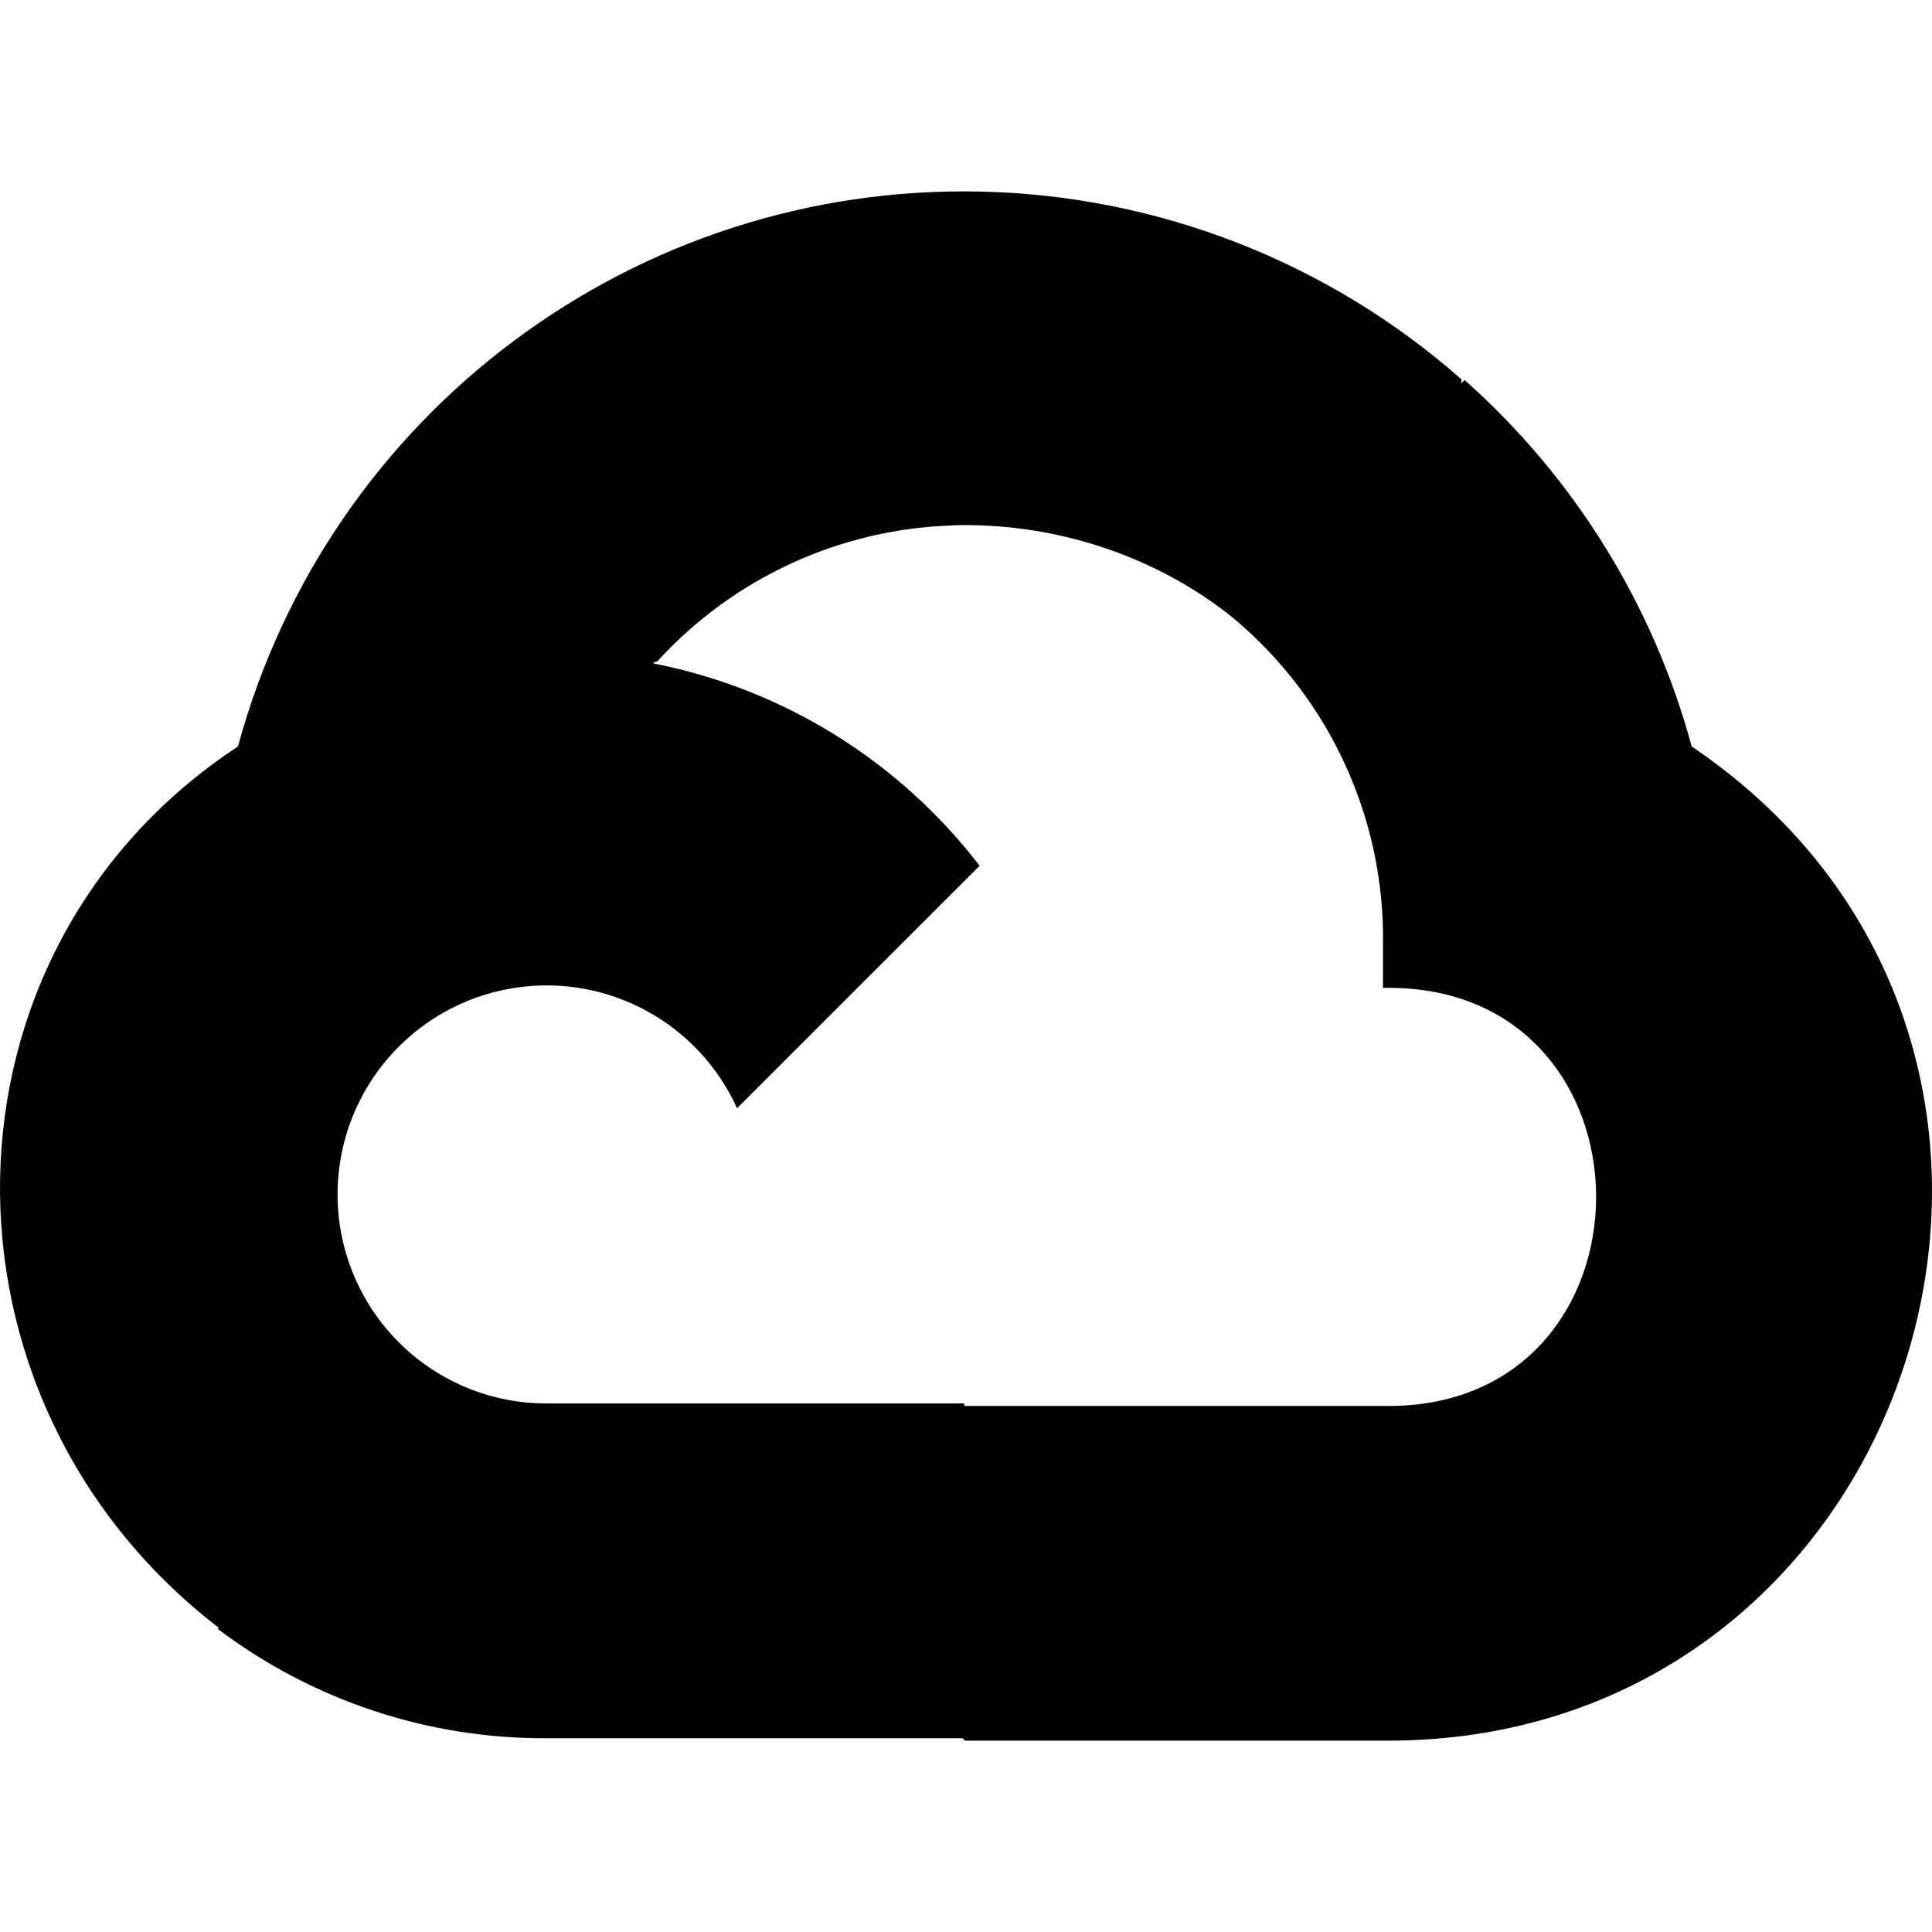
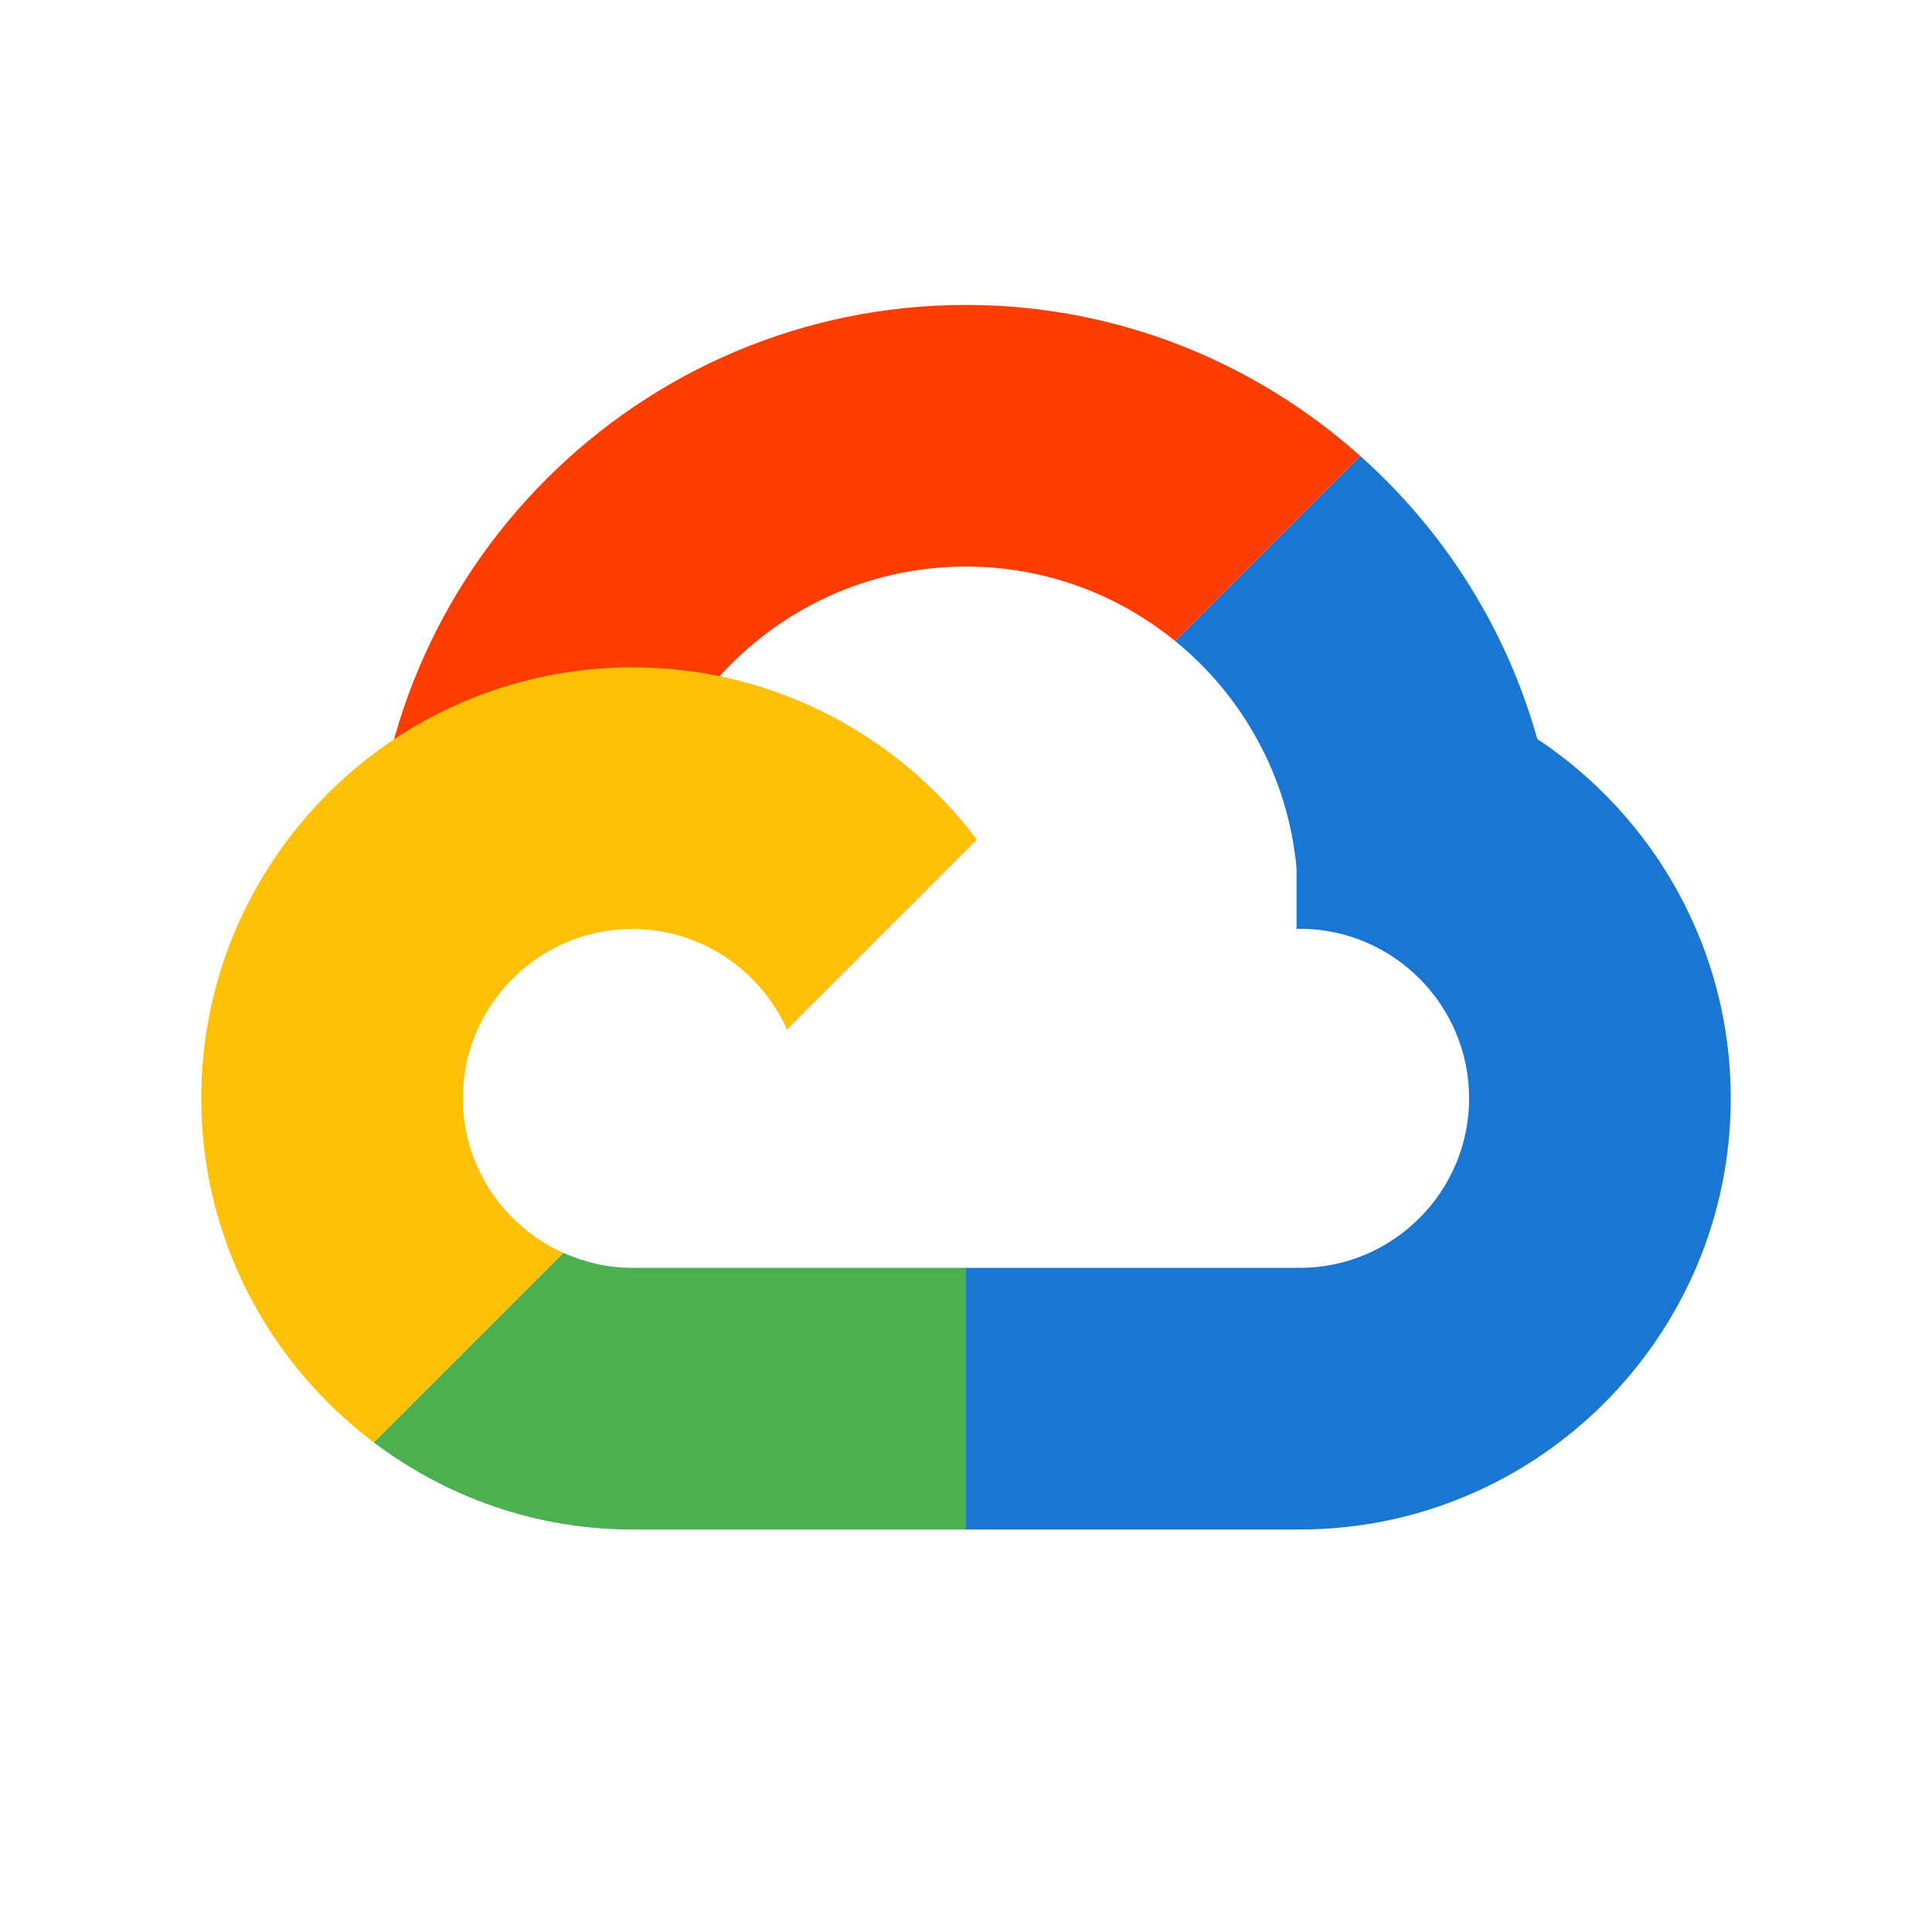
- <svg xmlns="http://www.w3.org/2000/svg" role="img" viewBox="0 0 24 24">
-   <path d="M12.19 2.38a9.344 9.344 0 0 0-9.234 6.893c.053-.02-.055.013 0 0-3.875 2.551-3.922 8.11-.247 10.941l.006-.007-.007.03a6.717 6.717 0 0 0 4.077 1.356h5.173l.03.03h5.192c6.687.053 9.376-8.605 3.835-12.35a9.365 9.365 0 0 0-2.821-4.552l-.043.043.006-.05A9.344 9.344 0 0 0 12.19 2.38zm-.358 4.146c1.244-.04 2.518.368 3.486 1.15a5.186 5.186 0 0 1 1.862 4.078v.518c3.53-.07 3.53 5.262 0 5.193h-5.193l-.008.009v-.04H6.785a2.59 2.59 0 0 1-1.067-.23h.001a2.597 2.597 0 1 1 3.437-3.437l3.013-3.012A6.747 6.747 0 0 0 8.11 8.24c.018-.01.04-.026.054-.023a5.186 5.186 0 0 1 3.67-1.69z" />
+ <svg xmlns="http://www.w3.org/2000/svg" viewBox="0 0 48 48" width="96px" height="96px">
+   <path fill="#1976d2" d="M38.193,18.359c-0.771-2.753-2.319-5.177-4.397-7.03l-4.598,4.598 c1.677,1.365,2.808,3.374,3.014,5.648v1.508c0.026,0,0.05-0.008,0.076-0.008c2.322,0,4.212,1.89,4.212,4.212S34.61,31.5,32.288,31.5 c-0.026,0-0.05-0.007-0.076-0.008V31.5h-6.666H24V38h8.212v-0.004c0.026,0,0.05,0.004,0.076,0.004C38.195,38,43,33.194,43,27.288 C43,23.563,41.086,20.279,38.193,18.359z" />
+   <path fill="#ffe082" d="M19.56,25.59l4.72-4.72c-0.004-0.005-0.008-0.009-0.011-0.013l-4.717,4.717 C19.554,25.579,19.557,25.584,19.56,25.59z" opacity=".5" />
+   <path fill="#90caf9" d="M19.56,25.59l4.72-4.72c-0.004-0.005-0.008-0.009-0.011-0.013l-4.717,4.717 C19.554,25.579,19.557,25.584,19.56,25.59z" opacity=".5" />
+   <path fill="#ff3d00" d="M24,7.576c-8.133,0-14.75,6.617-14.75,14.75c0,0.233,0.024,0.46,0.035,0.69h6.5 c-0.019-0.228-0.035-0.457-0.035-0.69c0-4.549,3.701-8.25,8.25-8.25c1.969,0,3.778,0.696,5.198,1.851l4.598-4.598 C31.188,9.003,27.761,7.576,24,7.576z" />
+   <path fill="#90caf9" d="M15.712,31.5L15.712,31.5c-0.001,0-0.001,0-0.002,0c-0.611,0-1.188-0.137-1.712-0.373 l-4.71,4.71C11.081,37.188,13.301,38,15.71,38c0.001,0,0.001,0,0.002,0v0H24v-6.5H15.712z" opacity=".5" />
+   <path fill="#4caf50" d="M15.712,31.5L15.712,31.5c-0.001,0-0.001,0-0.002,0c-0.611,0-1.188-0.137-1.712-0.373l-4.71,4.71 C11.081,37.188,13.301,38,15.71,38c0.001,0,0.001,0,0.002,0v0H24v-6.5H15.712z" />
+   <path fill="#ffc107" d="M11.5,27.29c0-2.32,1.89-4.21,4.21-4.21c1.703,0,3.178,1.023,3.841,2.494l4.717-4.717 c-1.961-2.602-5.065-4.277-8.559-4.277C9.81,16.58,5,21.38,5,27.29c0,3.491,1.691,6.59,4.288,8.547l4.71-4.71 C12.53,30.469,11.5,28.999,11.5,27.29z" />
</svg>
